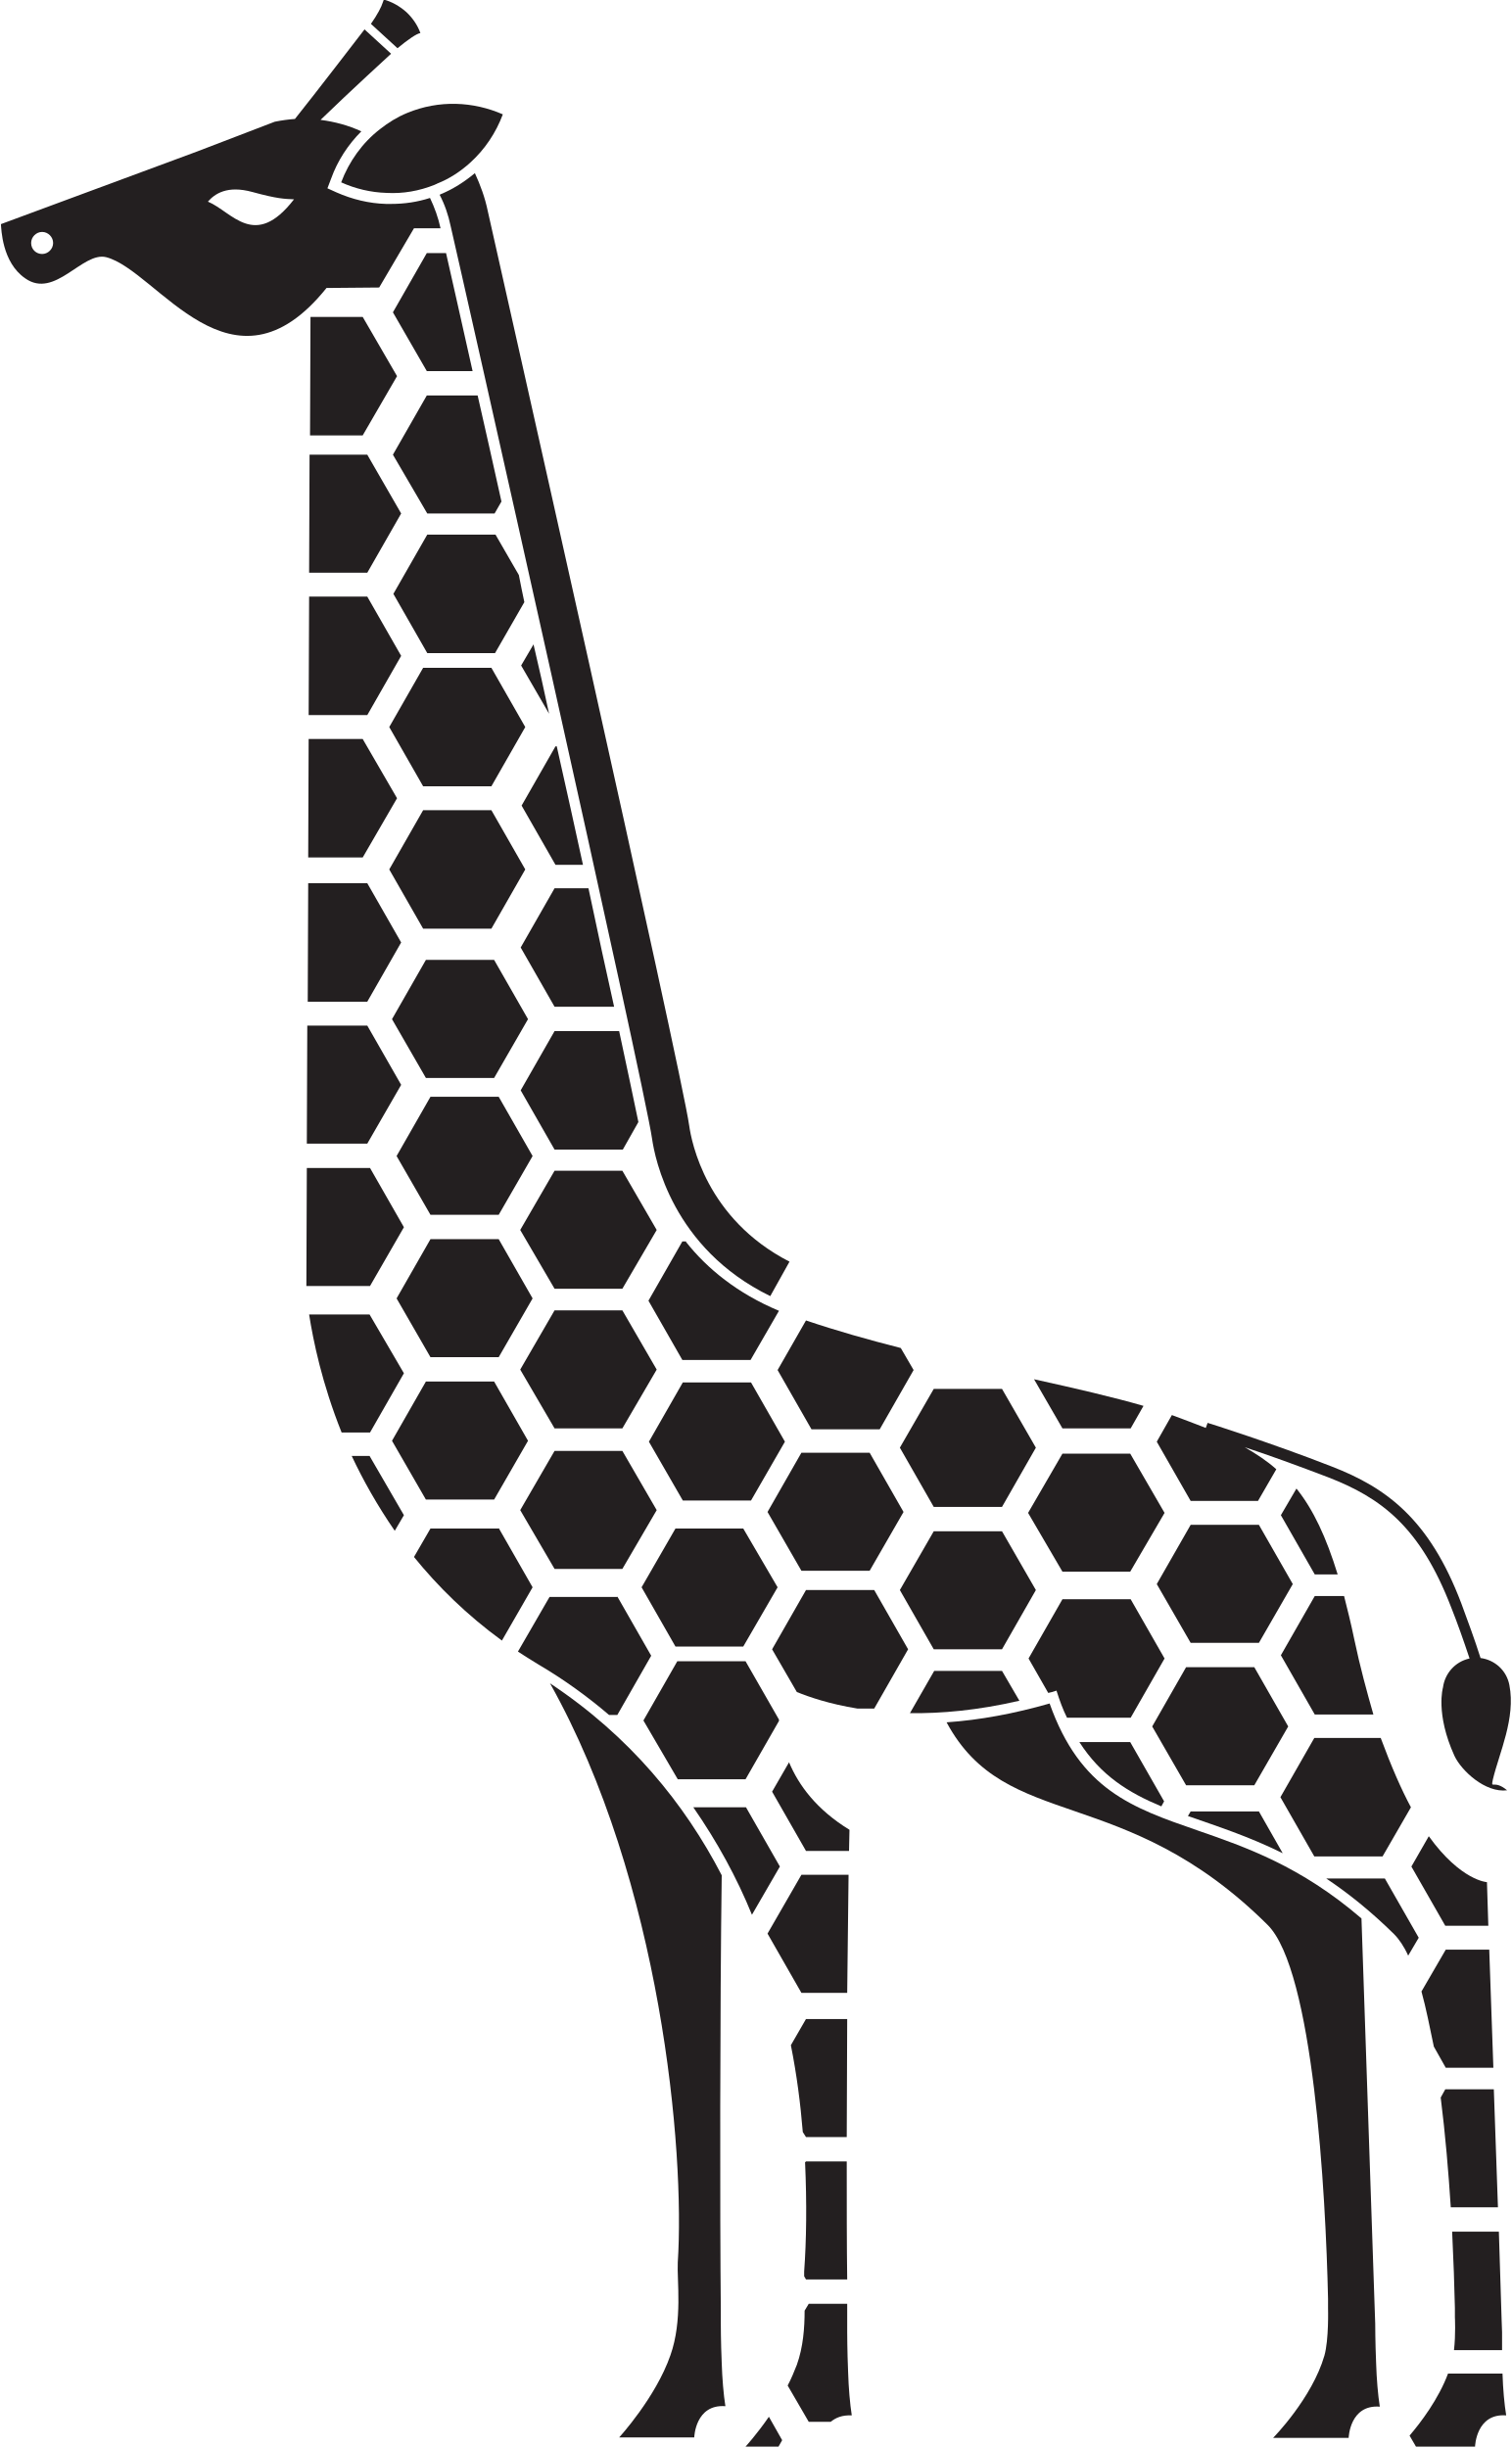
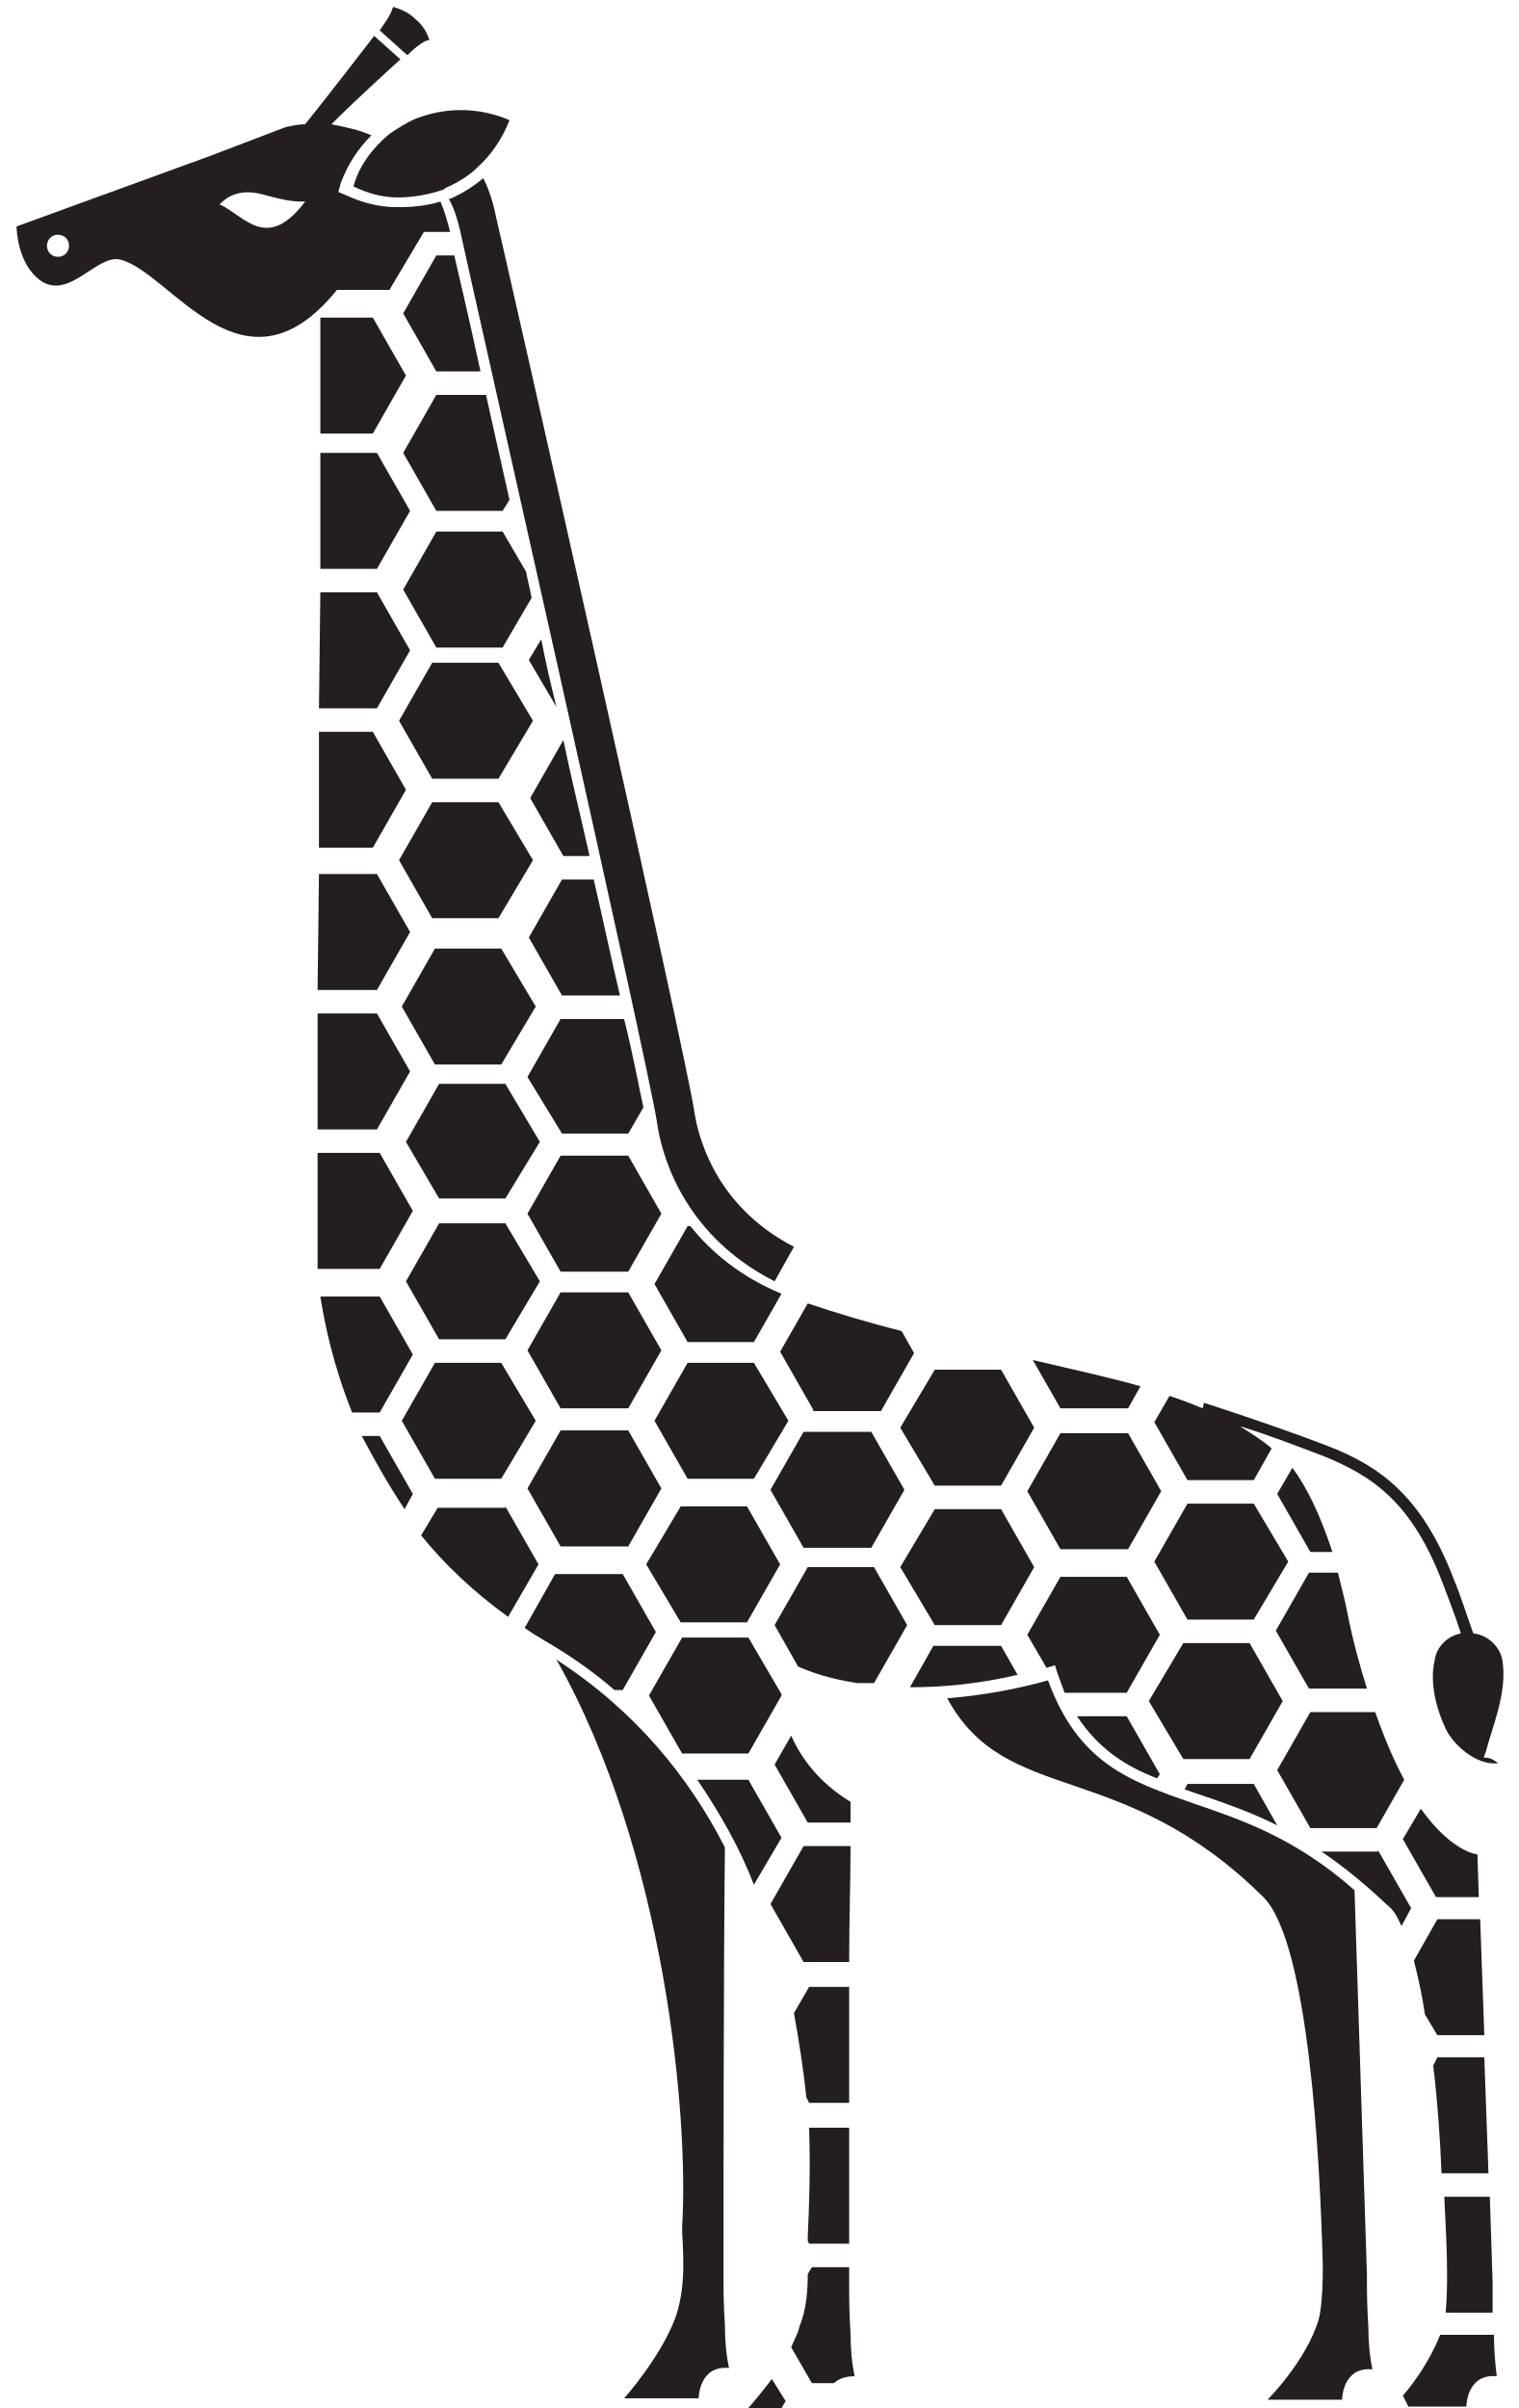
- <svg xmlns="http://www.w3.org/2000/svg" width="150px" height="243px" viewBox="0 0 150 243" version="1.1">
-   <defs />
-   <g id="Page-1" stroke="none" stroke-width="1" fill="none" fill-rule="evenodd">
-     <g id="animals_giraffe" fill="#231F20">
-       <g id="Group">
-         <path d="M149.591,177.714 C147.409,177.987 145.045,175.753 144.364,174.294 C142.455,170.1 143.227,167.501 143.227,167.501 L143.227,167.501 C143.409,166.134 144.409,164.948 145.864,164.629 C145.273,162.851 144.682,161.164 144.045,159.568 C140.955,151.544 137.091,148.672 131.773,146.621 C128.909,145.526 125.909,144.432 123.545,143.657 C124.727,144.341 125.773,145.025 126.682,145.846 L124.864,148.991 L118.182,148.991 L114.818,143.11 L116.318,140.466 C117.545,140.922 118.636,141.332 119.682,141.742 L119.864,141.241 C119.909,141.241 126.364,143.292 132.182,145.572 C137.591,147.669 141.864,150.769 145.045,159.158 C145.682,160.891 146.364,162.714 146.955,164.583 C148.364,164.766 149.545,165.814 149.818,167.273 C150.455,170.556 148.818,173.975 148.182,176.62 C147.955,177.714 148.227,176.574 149.591,177.714 L149.591,177.714 Z" id="Shape" />
-         <path d="M36.818,2.371 C37.455,1.459 37.864,0.684 38,0.228 C38.045,0.091 38.091,-2.70616862e-16 38.091,-0.046 C38.909,0.182 39.636,0.593 40.318,1.185 C40.955,1.778 41.455,2.508 41.727,3.283 C41.364,3.328 40.5,3.921 39.455,4.787 L36.818,2.371 L36.818,2.371 Z" id="Shape" />
-         <path d="M42,66.289 L48.773,66.289 L52.136,72.171 L48.773,78.052 L42,78.052 L38.636,72.171 L42,66.289 Z" id="Shape" />
-         <path d="M52.409,101.166 L49.045,107.002 L42.273,107.002 L38.909,101.166 L42.273,95.285 L49.045,95.285 L52.409,101.166 Z" id="Shape" />
-         <path d="M104.864,167.82 C104.591,167.912 104.318,168.003 104.045,168.048 L102.091,164.629 L105.455,158.748 L112.227,158.748 L115.591,164.629 L112.227,170.51 L105.909,170.51 C105.5,169.69 105.182,168.823 104.864,167.82 L104.864,167.82 Z" id="Shape" />
-         <path d="M42,80.423 L48.773,80.423 L52.136,86.304 L48.773,92.185 L42,92.185 L38.636,86.304 L42,80.423 Z" id="Shape" />
-         <path d="M92.682,163.717 L89.318,157.836 L92.682,152 L99.455,152 L102.818,157.836 L99.455,163.717 L92.682,163.717 Z" id="Shape" />
-         <path d="M52.045,59.77 L49.136,64.83 L42.409,64.83 L39.045,58.949 L42.409,53.068 L49.182,53.068 L51.5,57.08 C51.682,58.037 51.864,58.904 52.045,59.77 L52.045,59.77 Z" id="Shape" />
-         <path d="M79.545,155.921 L76.182,150.086 L79.545,144.204 L86.318,144.204 L89.682,150.086 L86.318,155.921 L79.545,155.921 Z" id="Shape" />
-         <path d="M74.545,148.946 L67.773,148.946 L64.409,143.11 L67.773,137.229 L74.545,137.229 L77.909,143.11 L74.545,148.946 Z" id="Shape" />
-         <path d="M61.773,127.928 L55.045,127.928 L51.636,122.093 L55.045,116.211 L61.773,116.211 L65.182,122.093 L61.773,127.928 Z" id="Shape" />
-         <path d="M65.182,135.952 L61.773,141.788 L55.045,141.788 L51.636,135.952 L55.045,130.071 L61.773,130.071 L65.182,135.952 Z" id="Shape" />
-         <path d="M68.091,123.278 C70.182,125.922 73.182,128.384 77.318,130.117 L74.5,134.995 L67.727,134.995 L64.364,129.114 L67.727,123.232 L68.091,123.232 L68.091,123.278 Z" id="Shape" />
-         <path d="M60.955,99.935 L55.045,99.935 L51.682,94.054 L55.045,88.173 L58.409,88.173 C59.318,92.504 60.182,96.471 60.955,99.935 L60.955,99.935 Z" id="Shape" />
-         <path d="M55.273,74.131 C56.182,78.143 57.045,82.109 57.864,85.848 L55.136,85.848 L51.773,79.967 L55.136,74.085 L55.273,74.085 L55.273,74.131 Z" id="Shape" />
-         <path d="M63.364,111.379 L61.818,114.114 L55.045,114.114 L51.682,108.233 L55.045,102.352 L61.455,102.352 C62.318,106.318 62.955,109.464 63.364,111.379 L63.364,111.379 Z" id="Shape" />
-         <path d="M54.5,70.848 L51.727,66.061 L52.955,63.964 C53.5,66.244 54,68.523 54.5,70.848 L54.5,70.848 Z" id="Shape" />
-         <path d="M42.409,50.971 L39,45.135 L42.364,39.254 L47.409,39.254 C48.136,42.491 48.955,46.047 49.773,49.785 L49.091,50.971 L42.409,50.971 L42.409,50.971 Z" id="Shape" />
-         <path d="M68.818,179.401 L74.045,179.401 L77.409,185.282 L74.636,190.069 C73.136,186.376 71.182,182.82 68.818,179.401 L68.818,179.401 Z" id="Shape" />
-         <path d="M78.318,174.933 C79.273,177.212 81.045,179.629 84.318,181.635 C84.318,182.273 84.273,183.002 84.273,183.732 L80,183.732 L76.636,177.85 L78.318,174.933 L78.318,174.933 Z" id="Shape" />
-         <path d="M63.864,170.784 L67.227,164.903 L74,164.903 L77.318,170.693 L77.318,170.829 L74,176.62 L67.273,176.62 L63.864,170.784 L63.864,170.784 Z" id="Shape" />
-         <path d="M107.136,172.927 L112.182,172.927 L115.545,178.808 L115.273,179.309 C112,177.942 109.273,176.255 107.136,172.927 L107.136,172.927 Z" id="Shape" />
-         <path d="M79.545,186.102 L84.227,186.102 C84.182,189.567 84.136,193.579 84.091,197.819 L79.545,197.819 L76.182,191.938 L79.545,186.102 L79.545,186.102 Z" id="Shape" />
-         <path d="M67.045,151.727 L73.773,151.727 L77.182,157.562 L73.773,163.444 L67.045,163.444 L63.682,157.562 L67.045,151.727 Z" id="Shape" />
-         <path d="M78.5,203.017 L80,200.418 L84.091,200.418 C84.091,204.339 84.045,208.305 84.045,212.135 L80,212.135 L79.682,211.633 C79.455,208.852 79.091,205.98 78.5,203.017 L78.5,203.017 Z" id="Shape" />
-         <path d="M80,214.551 L84.045,214.551 C84.045,218.928 84.045,222.986 84.091,226.268 L80,226.268 L79.818,225.949 L79.818,225.493 C80.045,222.393 80.091,218.7 79.909,214.642 L80,214.551 L80,214.551 Z" id="Shape" />
-         <path d="M118.182,179.811 L124.955,179.811 L127.318,183.96 C123.909,182.273 120.773,181.27 117.909,180.267 L118.182,179.811 L118.182,179.811 Z" id="Shape" />
-         <path d="M140.045,179.401 L137.227,184.279 L130.455,184.279 L127.091,178.398 L130.455,172.516 L137.045,172.516 C138.091,175.343 139.091,177.623 140.045,179.401 L140.045,179.401 Z" id="Shape" />
-         <path d="M114.364,171.377 L117.727,165.495 L124.5,165.495 L127.864,171.377 L124.5,177.212 L117.727,177.212 L114.364,171.377 Z" id="Shape" />
-         <path d="M132.773,156.286 L130.5,156.286 L127.136,150.405 L128.682,147.76 C130.364,149.858 131.636,152.593 132.773,156.286 L132.773,156.286 Z" id="Shape" />
-         <path d="M134.409,162.669 C135,165.495 135.682,167.957 136.318,170.191 L130.5,170.191 L127.136,164.31 L130.5,158.429 L133.409,158.429 C133.727,159.705 134.091,161.119 134.409,162.669 L134.409,162.669 Z" id="Shape" />
-         <path d="M105.455,156.012 L102.045,150.177 L105.455,144.295 L112.182,144.295 L115.591,150.177 L112.182,156.012 L105.455,156.012 Z" id="Shape" />
-         <path d="M124.955,151.362 L128.318,157.243 L124.955,163.079 L118.182,163.079 L114.818,157.243 L118.182,151.362 L124.955,151.362 Z" id="Shape" />
-         <path d="M36.727,115.938 L40.091,121.819 L36.727,127.655 L30.409,127.655 L30.455,115.938 L36.727,115.938 Z" id="Shape" />
-         <path d="M144.409,229.095 C144.364,226.998 144.273,224.353 144.136,221.527 L148.773,221.527 L149.045,230.235 L149.091,231.511 L149.091,233.289 L144.318,233.289 C144.5,231.739 144.409,230.007 144.409,230.007 L144.409,229.095 L144.409,229.095 Z" id="Shape" />
-         <path d="M99.455,165.86 L101.182,168.823 C97.045,169.781 93.409,170.1 90.318,170.054 L92.727,165.86 L99.455,165.86 L99.455,165.86 Z" id="Shape" />
-         <path d="M149.136,235.66 C149.182,237.119 149.318,238.669 149.5,239.763 C146.5,239.535 146.409,242.863 146.409,242.863 L140.545,242.863 L139.909,241.769 C141,240.492 142.773,238.167 143.727,235.614 L149.136,235.614 L149.136,235.66 Z" id="Shape" />
-         <path d="M137.455,186.467 L140.818,192.348 L139.773,194.126 C139.364,193.215 138.864,192.485 138.364,191.984 C136.045,189.704 133.818,187.926 131.636,186.467 L137.455,186.467 L137.455,186.467 Z" id="Shape" />
-         <path d="M141.818,182.273 C145,186.695 147.591,186.832 147.591,186.832 L147.727,191.163 L143.455,191.163 L140.091,185.282 L141.818,182.273 L141.818,182.273 Z" id="Shape" />
-         <path d="M143,208.214 L143.455,207.393 L148.273,207.393 L148.682,219.11 L144,219.11 C143.773,215.6 143.455,211.816 143,208.214 L143,208.214 Z" id="Shape" />
-         <path d="M141.091,197.683 L143.5,193.534 L147.818,193.534 L148.227,205.251 L143.5,205.251 L142.318,203.153 C141.909,201.193 141.545,199.324 141.091,197.683 L141.091,197.683 Z" id="Shape" />
-         <path d="M76.636,163.717 L80,157.836 L86.773,157.836 L90.136,163.717 L86.773,169.598 L85.091,169.598 C82.318,169.143 80.318,168.459 79.091,167.957 L76.636,163.717 L76.636,163.717 Z" id="Shape" />
-         <path d="M40.091,150.405 L39.182,151.955 C37.455,149.447 36.045,146.94 34.909,144.523 L36.682,144.523 L40.091,150.405 L40.091,150.405 Z" id="Shape" />
-         <path d="M40.091,136.317 L36.727,142.198 L33.909,142.198 C31.955,137.32 31.091,133.08 30.682,130.481 L36.682,130.481 L40.091,136.317 L40.091,136.317 Z" id="Shape" />
-         <path d="M49.5,151.681 L52.864,157.562 L49.818,162.851 C46.318,160.298 43.455,157.471 41.091,154.553 L42.727,151.727 L49.5,151.727 L49.5,151.681 Z" id="Shape" />
-         <path d="M61.273,158.474 L64.636,164.356 L61.273,170.237 L60.455,170.237 C58.318,168.413 56,166.726 53.364,165.176 C52.682,164.766 52.045,164.356 51.409,163.945 L54.545,158.52 L61.273,158.52 L61.273,158.474 Z" id="Shape" />
-         <path d="M77.636,242.225 L77.273,242.863 L74,242.863 C74,242.863 75.091,241.678 76.318,239.9 L77.636,242.225 L77.636,242.225 Z" id="Shape" />
-         <path d="M79.864,229.368 L80.273,228.684 L84.091,228.684 L84.091,230.052 L84.091,231.511 C84.091,231.511 84.091,233.38 84.182,235.477 C84.227,236.982 84.364,238.623 84.545,239.763 C83.591,239.717 82.955,239.991 82.455,240.401 L80.273,240.401 L78.182,236.8 C78.545,236.116 78.818,235.432 79.091,234.748 C79.727,232.97 79.864,231.055 79.864,229.368 L79.864,229.368 Z" id="Shape" />
-         <path d="M105.455,141.788 L102.636,136.91 C106.773,137.822 110.5,138.688 113.5,139.554 L112.227,141.788 L105.455,141.788 L105.455,141.788 Z" id="Shape" />
-         <path d="M36.455,87.671 L39.818,93.553 L36.455,99.434 L30.545,99.434 L30.591,87.671 L36.455,87.671 Z" id="Shape" />
-         <path d="M36,73.356 L39.409,79.237 L36,85.118 L30.591,85.118 L30.636,73.356 L36,73.356 Z" id="Shape" />
-         <path d="M55.045,155.739 L51.636,149.903 L55.045,144.022 L61.773,144.022 L65.182,149.903 L61.773,155.739 L55.045,155.739 Z" id="Shape" />
-         <path d="M36.455,59.223 L39.818,65.104 L36.455,70.985 L30.636,70.985 L30.682,59.223 L36.455,59.223 Z" id="Shape" />
-         <path d="M42.273,148.855 L38.909,143.019 L42.273,137.138 L49.045,137.138 L52.409,143.019 L49.045,148.855 L42.273,148.855 Z" id="Shape" />
-         <path d="M42.727,108.871 L49.5,108.871 L52.864,114.753 L49.5,120.588 L42.727,120.588 L39.364,114.753 L42.727,108.871 Z" id="Shape" />
-         <path d="M42.727,123.005 L49.5,123.005 L52.864,128.886 L49.5,134.721 L42.727,134.721 L39.364,128.886 L42.727,123.005 Z" id="Shape" />
-         <path d="M30.455,113.522 L30.5,101.805 L36.455,101.805 L39.818,107.686 L36.455,113.522 L30.455,113.522 Z" id="Shape" />
-         <path d="M80.545,141.879 L77.182,135.998 L80,131.074 C82.955,132.077 86.182,132.989 89.409,133.81 L90.682,135.998 L87.318,141.879 L80.545,141.879 L80.545,141.879 Z" id="Shape" />
-         <path d="M36.455,45.135 L39.818,50.971 L36.455,56.852 L30.682,56.852 L30.727,45.135 L36.455,45.135 Z" id="Shape" />
-         <path d="M44.273,25.121 C44.818,27.583 45.773,31.686 46.909,36.838 L42.364,36.838 L39,31.002 L42.364,25.121 L44.273,25.121 L44.273,25.121 Z" id="Shape" />
-         <path d="M99.455,149.584 L92.682,149.584 L89.318,143.703 L92.682,137.867 L99.455,137.867 L102.818,143.703 L99.455,149.584 Z" id="Shape" />
-         <path d="M36,31.458 L39.409,37.339 L36,43.22 L30.773,43.22 L30.818,31.458 L36,31.458 Z" id="Shape" />
-         <path d="M71.636,186.148 C71.455,199.415 71.455,220.113 71.545,229.14 L71.545,230.599 C71.545,230.599 71.545,232.468 71.636,234.566 C71.682,236.07 71.818,237.711 72,238.851 C69,238.623 68.909,241.951 68.909,241.951 L61.455,241.951 C61.455,241.951 65.091,237.985 66.545,233.791 C67.773,230.326 67.182,226.359 67.273,224.581 C68,213.548 65.636,186.786 54.591,167.091 C62.5,172.334 67.955,179.036 71.636,186.148 L71.636,186.148 Z" id="Shape" />
-         <path d="M118.818,181.68 C123.682,183.367 129.091,185.236 135.136,190.434 L136.455,229.368 L136.5,230.645 C136.5,230.645 136.5,232.514 136.591,234.611 C136.636,236.116 136.773,237.757 136.955,238.897 C133.955,238.669 133.864,241.997 133.864,241.997 L126.364,241.997 C126.364,241.997 130.227,238.076 131.455,233.836 C131.909,232.241 131.818,229.095 131.818,229.095 L131.818,228.183 C131.591,217.743 130.364,195.585 125.818,191.072 C111.5,176.847 99.864,181.954 93.955,170.966 C97.273,170.738 100.682,170.1 104.182,169.097 C107.227,177.668 112.364,179.446 118.818,181.68 L118.818,181.68 Z" id="Shape" />
-         <path d="M0.091,22.248 C0.136,22.704 0.182,26.032 2.5,27.628 C5.455,29.725 8.182,24.938 10.545,25.531 C15.636,26.853 23,40.302 32.409,28.586 L37.636,28.54 L41.091,22.659 L43.727,22.659 C43.5,21.61 43.136,20.607 42.682,19.65 C41.409,20.06 40.136,20.242 38.818,20.242 L38.318,20.242 C36.636,20.197 34.955,19.786 33.409,19.103 L32.5,18.692 L32.864,17.735 C33.5,15.957 34.545,14.361 35.864,13.039 C34.591,12.446 33.227,12.082 31.818,11.899 C34.682,9.118 38.818,5.334 38.818,5.334 L36.182,2.918 C36.182,2.918 31,9.665 29.273,11.808 C28.636,11.854 27.955,11.945 27.273,12.082 L19.545,15.045 L0.091,22.248 L0.091,22.248 Z M20.636,20.014 C21.318,19.239 22.545,18.373 25.045,19.057 C27.545,19.741 28.227,19.741 29.182,19.786 C25.273,24.847 23.045,21.017 20.636,20.014 L20.636,20.014 Z M3.091,24.118 C3.091,23.525 3.591,23.023 4.182,23.023 C4.773,23.023 5.273,23.525 5.273,24.118 C5.273,24.71 4.773,25.212 4.182,25.212 C3.591,25.212 3.091,24.756 3.091,24.118 L3.091,24.118 Z" id="Shape" />
-         <path d="M64.727,113.066 C64,107.823 45.545,25.896 44.727,22.431 C44.5,21.337 44.136,20.288 43.636,19.331 C43.682,19.331 43.727,19.285 43.727,19.285 C44.955,18.783 46.091,18.054 47.136,17.188 C47.682,18.373 48.136,19.604 48.409,20.926 C49.182,24.391 67.682,106.409 68.409,111.744 C68.636,113.339 70.091,120.998 78.364,125.238 L76.455,128.658 C66.727,123.916 65,114.935 64.727,113.066 L64.727,113.066 Z" id="Shape" />
-         <path d="M43.364,18.236 C43.318,18.282 43.227,18.282 43.182,18.328 C41.591,18.966 40,19.239 38.364,19.148 C36.818,19.103 35.273,18.738 33.864,18.1 C34.636,16.048 35.955,14.179 37.727,12.811 C38.545,12.173 39.409,11.626 40.409,11.215 C43.591,9.893 47,10.076 49.909,11.352 C49.227,13.176 48.136,14.817 46.682,16.139 C45.727,17.005 44.636,17.735 43.364,18.236 L43.364,18.236 Z" id="Shape" />
+ <svg xmlns="http://www.w3.org/2000/svg" version="1.1" id="Layer_1" x="0px" y="0px" width="110px" height="174.4px" viewBox="0 0 110 174.4" enable-background="new 0 0 110 174.4" xml:space="preserve">
+   <g>
+     <g>
+       <g>
+         <path fill="#231F20" d="M108.5,127.7c-1.6,0.2-3.3-1.4-3.8-2.5c-1.4-3-0.8-4.9-0.8-4.9h0c0.1-1,0.9-1.8,1.9-2     c-0.4-1.3-0.9-2.5-1.3-3.6c-2.2-5.8-5-7.8-8.8-9.3c-2.1-0.8-4.2-1.6-5.9-2.1c0.8,0.5,1.6,1,2.3,1.6l-1.3,2.3H86l-2.4-4.2l1.1-1.9     c0.9,0.3,1.7,0.6,2.4,0.9l0.1-0.4c0,0,4.7,1.5,8.9,3.1c3.9,1.5,6.9,3.7,9.2,9.7c0.5,1.2,0.9,2.5,1.4,3.9c1,0.1,1.9,0.9,2.1,1.9     c0.4,2.3-0.7,4.8-1.2,6.7C107.3,127.7,107.5,126.9,108.5,127.7z" />
+       </g>
+     </g>
+     <g>
+       <g>
+         <path fill="#231F20" d="M27.5,2.2C28,1.5,28.3,1,28.4,0.7c0-0.1,0.1-0.2,0.1-0.2c0.6,0.2,1.1,0.4,1.6,0.9c0.5,0.4,0.8,0.9,1,1.5     c-0.3,0-0.9,0.4-1.6,1.1L27.5,2.2z" />
+       </g>
+     </g>
+     <g>
+       <g>
+         <polygon fill="#231F20" points="31.3,48 36.1,48 38.6,52.2 36.1,56.4 31.3,56.4 28.9,52.2    " />
+       </g>
+     </g>
+     <g>
+       <g>
+         <polygon fill="#231F20" points="38.8,72.9 36.3,77.1 31.5,77.1 29.1,72.9 31.5,68.7 36.3,68.7    " />
+       </g>
+     </g>
+     <g>
+       <g>
+         <path fill="#231F20" d="M76.4,120.6c-0.2,0.1-0.4,0.1-0.6,0.2l-1.4-2.4l2.4-4.2h4.8l2.4,4.2l-2.4,4.2h-4.5     C76.9,122,76.6,121.3,76.4,120.6z" />
+       </g>
+     </g>
+     <g>
+       <g>
+         <polygon fill="#231F20" points="31.3,58.1 36.1,58.1 38.6,62.3 36.1,66.5 31.3,66.5 28.9,62.3    " />
+       </g>
+     </g>
+     <g>
+       <g>
+         <polygon fill="#231F20" points="67.7,117.7 65.2,113.5 67.7,109.3 72.5,109.3 74.9,113.5 72.5,117.7    " />
+       </g>
+     </g>
+     <g>
+       <g>
+         <path fill="#231F20" d="M38.5,43.3l-2.1,3.6h-4.8l-2.4-4.2l2.4-4.2h4.8l1.7,2.9C38.2,42,38.4,42.7,38.5,43.3z" />
+       </g>
+     </g>
+     <g>
+       <g>
+         <polygon fill="#231F20" points="58.2,112.1 55.8,107.9 58.2,103.7 63.1,103.7 65.5,107.9 63.1,112.1    " />
+       </g>
+     </g>
+     <g>
+       <g>
+         <polygon fill="#231F20" points="54.6,107.1 49.8,107.1 47.4,102.9 49.8,98.7 54.6,98.7 57.1,102.9    " />
+       </g>
+     </g>
+     <g>
+       <g>
+         <polygon fill="#231F20" points="45.5,92.1 40.6,92.1 38.2,87.9 40.6,83.7 45.5,83.7 47.9,87.9    " />
+       </g>
+     </g>
+     <g>
+       <g>
+         <polygon fill="#231F20" points="47.9,97.8 45.5,102 40.6,102 38.2,97.8 40.6,93.6 45.5,93.6    " />
+       </g>
+     </g>
+     <g>
+       <g>
+         <path fill="#231F20" d="M50,88.8c1.5,1.9,3.7,3.7,6.6,4.9l-2,3.5h-4.8L47.4,93l2.4-4.2H50z" />
+       </g>
+     </g>
+     <g>
+       <g>
+         <path fill="#231F20" d="M44.9,72.1h-4.2l-2.4-4.2l2.4-4.2H43C43.7,66.7,44.3,69.6,44.9,72.1z" />
+       </g>
+     </g>
+     <g>
+       <g>
+         <path fill="#231F20" d="M40.8,53.6c0.6,2.9,1.3,5.7,1.9,8.4h-1.9l-2.4-4.2L40.8,53.6L40.8,53.6z" />
+       </g>
+     </g>
+     <g>
+       <g>
+         <path fill="#231F20" d="M46.6,80.2l-1.1,1.9h-4.8L38.2,78l2.4-4.2h4.6C45.9,76.6,46.3,78.9,46.6,80.2z" />
+       </g>
+     </g>
+     <g>
+       <g>
+         <path fill="#231F20" d="M40.3,51.2l-2-3.4l0.9-1.5C39.5,47.9,39.9,49.6,40.3,51.2z" />
+       </g>
+     </g>
+     <g>
+       <g>
+         <path fill="#231F20" d="M31.6,37l-2.4-4.2l2.4-4.2h3.6c0.5,2.3,1.1,4.9,1.7,7.6L36.4,37H31.6z" />
+       </g>
+     </g>
+     <g>
+       <g>
+         <path fill="#231F20" d="M50.5,128.9h3.7l2.4,4.2l-2,3.4C53.6,133.9,52.2,131.4,50.5,128.9z" />
+       </g>
+     </g>
+     <g>
+       <g>
+         <path fill="#231F20" d="M57.3,125.7c0.7,1.6,2,3.4,4.3,4.8c0,0.5,0,1,0,1.5h-3.1l-2.4-4.2L57.3,125.7z" />
+       </g>
+     </g>
+     <g>
+       <g>
+         <path fill="#231F20" d="M47,122.8l2.4-4.2h4.8l2.4,4.1c0,0,0,0.1,0,0.1l-2.4,4.2h-4.8L47,122.8z" />
+       </g>
+     </g>
+     <g>
+       <g>
+         <path fill="#231F20" d="M78,124.3h3.6l2.4,4.2l-0.2,0.3C81.5,127.9,79.6,126.7,78,124.3z" />
+       </g>
+     </g>
+     <g>
+       <g>
+         <path fill="#231F20" d="M58.2,133.7h3.4c0,2.5-0.1,5.4-0.1,8.4h-3.3l-2.4-4.2L58.2,133.7z" />
+       </g>
+     </g>
+     <g>
+       <g>
+         <polygon fill="#231F20" points="49.3,109.1 54.1,109.1 56.5,113.3 54.1,117.5 49.3,117.5 46.8,113.3    " />
+       </g>
+     </g>
+     <g>
+       <g>
+         <path fill="#231F20" d="M57.5,145.8l1.1-1.9h2.9c0,2.8,0,5.7,0,8.4h-2.9l-0.2-0.4C58.2,150,57.9,148,57.5,145.8z" />
+       </g>
+     </g>
+     <g>
+       <g>
+         <path fill="#231F20" d="M58.6,154.1h2.9c0,3.1,0,6,0,8.4h-2.9l-0.1-0.2c0-0.1,0-0.2,0-0.3c0.1-2.2,0.2-4.9,0.1-7.8L58.6,154.1z" />
+       </g>
+     </g>
+     <g>
+       <g>
+         <path fill="#231F20" d="M86,129.2h4.8l1.7,3c-2.4-1.2-4.7-1.9-6.7-2.6L86,129.2z" />
+       </g>
+     </g>
+     <g>
+       <g>
+         <path fill="#231F20" d="M101.7,128.9l-2,3.5h-4.8l-2.4-4.2l2.4-4.2h4.7C100.3,126,101,127.6,101.7,128.9z" />
+       </g>
+     </g>
+     <g>
+       <g>
+         <polygon fill="#231F20" points="83.2,123.2 85.7,119 90.5,119 92.9,123.2 90.5,127.4 85.7,127.4    " />
+       </g>
+     </g>
+     <g>
+       <g>
+         <path fill="#231F20" d="M96.5,112.4h-1.6l-2.4-4.2l1.1-1.9C94.7,107.8,95.6,109.7,96.5,112.4z" />
+       </g>
+     </g>
+     <g>
+       <g>
+         <path fill="#231F20" d="M97.6,116.9c0.4,2,0.9,3.8,1.4,5.4h-4.2l-2.4-4.2l2.4-4.2h2.1C97.1,114.8,97.4,115.8,97.6,116.9z" />
+       </g>
+     </g>
+     <g>
+       <g>
+         <polygon fill="#231F20" points="76.8,112.2 74.4,108 76.8,103.8 81.7,103.8 84.1,108 81.7,112.2    " />
+       </g>
+     </g>
+     <g>
+       <g>
+         <polygon fill="#231F20" points="90.8,108.9 93.3,113.1 90.8,117.3 86,117.3 83.6,113.1 86,108.9    " />
+       </g>
+     </g>
+     <g>
+       <g>
+         <polygon fill="#231F20" points="27.5,83.5 29.9,87.7 27.5,91.9 23,91.9 23,83.5    " />
+       </g>
+     </g>
+     <g>
+       <g>
+         <path fill="#231F20" d="M104.8,164.5c0-1.5-0.1-3.4-0.2-5.4h3.3l0.2,6.2l0,0.9c0,0,0,0.5,0,1.3h-3.4c0.1-1.1,0.1-2.3,0.1-2.3     V164.5z" />
+       </g>
+     </g>
+     <g>
+       <g>
+         <path fill="#231F20" d="M72.5,119.2l1.2,2.1c-3,0.7-5.6,0.9-7.8,0.9l1.7-3H72.5z" />
+       </g>
+     </g>
+     <g>
+       <g>
+         <path fill="#231F20" d="M108.2,169.2c0,1,0.1,2.1,0.2,2.9c-2.2-0.2-2.2,2.2-2.2,2.2H102l-0.4-0.8c0.8-0.9,2-2.6,2.7-4.4H108.2z" />
+       </g>
+     </g>
+     <g>
+       <g>
+         <path fill="#231F20" d="M99.8,134l2.4,4.2l-0.7,1.3c-0.3-0.7-0.6-1.2-1-1.5c-1.7-1.6-3.3-2.9-4.8-3.9H99.8z" />
+       </g>
+     </g>
+     <g>
+       <g>
+         <path fill="#231F20" d="M102.9,131c2.3,3.2,4.1,3.3,4.1,3.3l0.1,3.1h-3.1l-2.4-4.2L102.9,131z" />
+       </g>
+     </g>
+     <g>
+       <g>
+         <path fill="#231F20" d="M103.8,149.6l0.3-0.6h3.4l0.3,8.4h-3.4C104.3,154.8,104.1,152.1,103.8,149.6z" />
+       </g>
+     </g>
+     <g>
+       <g>
+         <path fill="#231F20" d="M102.4,142l1.7-3h3.1l0.3,8.4h-3.4l-0.9-1.5C103,144.5,102.7,143.2,102.4,142z" />
+       </g>
+     </g>
+     <g>
+       <g>
+         <path fill="#231F20" d="M56.1,117.7l2.4-4.2h4.8l2.4,4.2l-2.4,4.2h-1.2c-2-0.3-3.4-0.8-4.3-1.2L56.1,117.7z" />
+       </g>
+     </g>
+     <g>
+       <g>
+         <path fill="#231F20" d="M29.9,108.2l-0.6,1.1c-1.2-1.8-2.2-3.6-3.1-5.3h1.3L29.9,108.2z" />
+       </g>
+     </g>
+     <g>
+       <g>
+         <path fill="#231F20" d="M29.9,98.1l-2.4,4.2h-2c-1.4-3.5-2-6.5-2.3-8.4h4.3L29.9,98.1z" />
+       </g>
+     </g>
+     <g>
+       <g>
+         <path fill="#231F20" d="M36.6,109.1l2.4,4.2l-2.2,3.8c-2.5-1.8-4.6-3.8-6.3-5.9l1.2-2H36.6z" />
+       </g>
+     </g>
+     <g>
+       <g>
+         <path fill="#231F20" d="M45.1,114l2.4,4.2l-2.4,4.2h-0.6c-1.5-1.3-3.2-2.5-5.1-3.6c-0.5-0.3-1-0.6-1.4-0.9l2.2-3.9H45.1z" />
+       </g>
+     </g>
+     <g>
+       <g>
+         <path fill="#231F20" d="M56.9,173.9l-0.3,0.5h-2.4c0,0,0.8-0.9,1.7-2.1L56.9,173.9z" />
+       </g>
+     </g>
+     <g>
+       <g>
+         <path fill="#231F20" d="M58.5,164.7l0.3-0.5h2.7c0,0.3,0,0.7,0,1v1c0,0,0,1.3,0.1,2.8c0,1.1,0.1,2.2,0.3,3.1     c-0.7,0-1.2,0.2-1.5,0.5h-1.6l-1.5-2.6c0.2-0.5,0.5-1,0.6-1.5C58.4,167.3,58.5,165.9,58.5,164.7z" />
+       </g>
+     </g>
+     <g>
+       <g>
+         <path fill="#231F20" d="M76.8,102l-2-3.5c3,0.7,5.7,1.3,7.8,1.9l-0.9,1.6H76.8z" />
+       </g>
+     </g>
+     <g>
+       <g>
+         <polygon fill="#231F20" points="27.3,63.3 29.7,67.5 27.3,71.7 23,71.7 23.1,63.3    " />
+       </g>
+     </g>
+     <g>
+       <g>
+         <polygon fill="#231F20" points="27,53 29.4,57.2 27,61.4 23.1,61.4 23.1,53    " />
+       </g>
+     </g>
+     <g>
+       <g>
+         <polygon fill="#231F20" points="40.6,112 38.2,107.8 40.6,103.6 45.5,103.6 47.9,107.8 45.5,112    " />
+       </g>
+     </g>
+     <g>
+       <g>
+         <polygon fill="#231F20" points="27.3,42.9 29.7,47.1 27.3,51.3 23.1,51.3 23.2,42.9    " />
+       </g>
+     </g>
+     <g>
+       <g>
+         <polygon fill="#231F20" points="31.5,107.1 29.1,102.9 31.5,98.7 36.3,98.7 38.8,102.9 36.3,107.1    " />
+       </g>
+     </g>
+     <g>
+       <g>
+         <polygon fill="#231F20" points="31.8,78.5 36.6,78.5 39.1,82.7 36.6,86.8 31.8,86.8 29.4,82.7    " />
+       </g>
+     </g>
+     <g>
+       <g>
+         <polygon fill="#231F20" points="31.8,88.6 36.6,88.6 39.1,92.8 36.6,97 31.8,97 29.4,92.8    " />
+       </g>
+     </g>
+     <g>
+       <g>
+         <polygon fill="#231F20" points="23,81.8 23,73.4 27.3,73.4 29.7,77.6 27.3,81.8    " />
+       </g>
+     </g>
+     <g>
+       <g>
+         <path fill="#231F20" d="M58.9,102.1l-2.4-4.2l2-3.5c2.1,0.7,4.4,1.4,6.8,2l0.9,1.6l-2.4,4.2H58.9z" />
+       </g>
+     </g>
+     <g>
+       <g>
+         <polygon fill="#231F20" points="27.3,32.8 29.7,37 27.3,41.2 23.2,41.2 23.2,32.8    " />
+       </g>
+     </g>
+     <g>
+       <g>
+         <path fill="#231F20" d="M32.9,18.5c0.4,1.7,1.1,4.7,1.9,8.4h-3.2l-2.4-4.2l2.4-4.2H32.9z" />
+       </g>
+     </g>
+     <g>
+       <g>
+         <polygon fill="#231F20" points="72.5,107.6 67.7,107.6 65.2,103.4 67.7,99.2 72.5,99.2 74.9,103.4    " />
+       </g>
+     </g>
+     <g>
+       <g>
+         <polygon fill="#231F20" points="27,23 29.4,27.2 27,31.4 23.2,31.4 23.2,23    " />
+       </g>
+     </g>
+     <g>
+       <g>
+         <path fill="#231F20" d="M52.5,133.8c-0.1,9.5-0.1,24.3-0.1,30.8v1c0,0,0,1.3,0.1,2.8c0,1.1,0.1,2.2,0.3,3.1     c-2.2-0.2-2.2,2.2-2.2,2.2h-5.4c0,0,2.6-2.9,3.7-5.8c0.9-2.5,0.5-5.3,0.5-6.6c0.5-7.9-1.2-27.1-9.1-41.1     C46,123.9,49.9,128.7,52.5,133.8z" />
+       </g>
+     </g>
+     <g>
+       <g>
+         <path fill="#231F20" d="M86.4,130.6c3.5,1.2,7.4,2.5,11.7,6.3l0.9,27.9l0,0.9c0,0,0,1.3,0.1,2.8c0,1.1,0.1,2.2,0.3,3.1     c-2.2-0.2-2.2,2.2-2.2,2.2h-5.4c0,0,2.8-2.8,3.7-5.8c0.3-1.1,0.3-3.4,0.3-3.4v-0.6c-0.2-7.5-1-23.3-4.3-26.6     c-10.3-10.2-18.6-6.5-22.9-14.4c2.4-0.2,4.8-0.6,7.3-1.3C78.1,127.7,81.8,129,86.4,130.6z" />
+       </g>
+     </g>
+     <g>
+       <g>
+         <path fill="#231F20" d="M1.2,16.4c0,0.3,0.1,2.7,1.7,3.9C5,21.8,7,18.4,8.7,18.8c3.7,0.9,8.9,10.6,15.7,2.2l3.8,0l2.5-4.2l1.9,0     c-0.2-0.8-0.4-1.5-0.7-2.2C30.9,14.9,29.9,15,29,15c-0.1,0-0.2,0-0.3,0c-1.2,0-2.4-0.3-3.5-0.8l-0.7-0.3l0.2-0.7     c0.5-1.3,1.2-2.4,2.2-3.4C26,9.4,25,9.2,24,9c2-2,5-4.7,5-4.7l-1.9-1.7c0,0-3.7,4.8-5,6.4c-0.5,0-0.9,0.1-1.4,0.2l-5.5,2.1     L1.2,16.4z M15.9,14.8c0.5-0.5,1.4-1.2,3.2-0.7c1.8,0.5,2.3,0.5,3,0.5C19.3,18.3,17.7,15.6,15.9,14.8z M3.4,17.8     c0-0.4,0.3-0.8,0.8-0.8c0.4,0,0.8,0.3,0.8,0.8c0,0.4-0.3,0.8-0.8,0.8C3.7,18.6,3.4,18.2,3.4,17.8z" />
+       </g>
+     </g>
+     <g>
+       <g>
+         <path fill="#231F20" d="M47.6,81.4C47.1,77.7,33.8,19,33.3,16.6c-0.2-0.8-0.4-1.5-0.8-2.2c0,0,0.1,0,0.1,0     c0.9-0.4,1.7-0.9,2.4-1.5c0.4,0.8,0.7,1.7,0.9,2.7c0.6,2.5,13.9,61.2,14.4,65c0.2,1.2,1.2,6.6,7.2,9.7l-1.4,2.5     C49,89.2,47.8,82.8,47.6,81.4z" />
+       </g>
+     </g>
+     <g>
+       <g>
+         <path fill="#231F20" d="M32.3,13.6c0,0-0.1,0-0.1,0.1c-1.1,0.4-2.3,0.6-3.4,0.6c-1.1,0-2.2-0.3-3.2-0.8C26,12,27,10.7,28.2,9.7     c0.6-0.4,1.2-0.8,1.9-1.1c2.3-0.9,4.7-0.8,6.8,0.1c-0.5,1.3-1.3,2.5-2.3,3.4C34,12.7,33.2,13.2,32.3,13.6z" />
      </g>
    </g>
  </g>
</svg>
